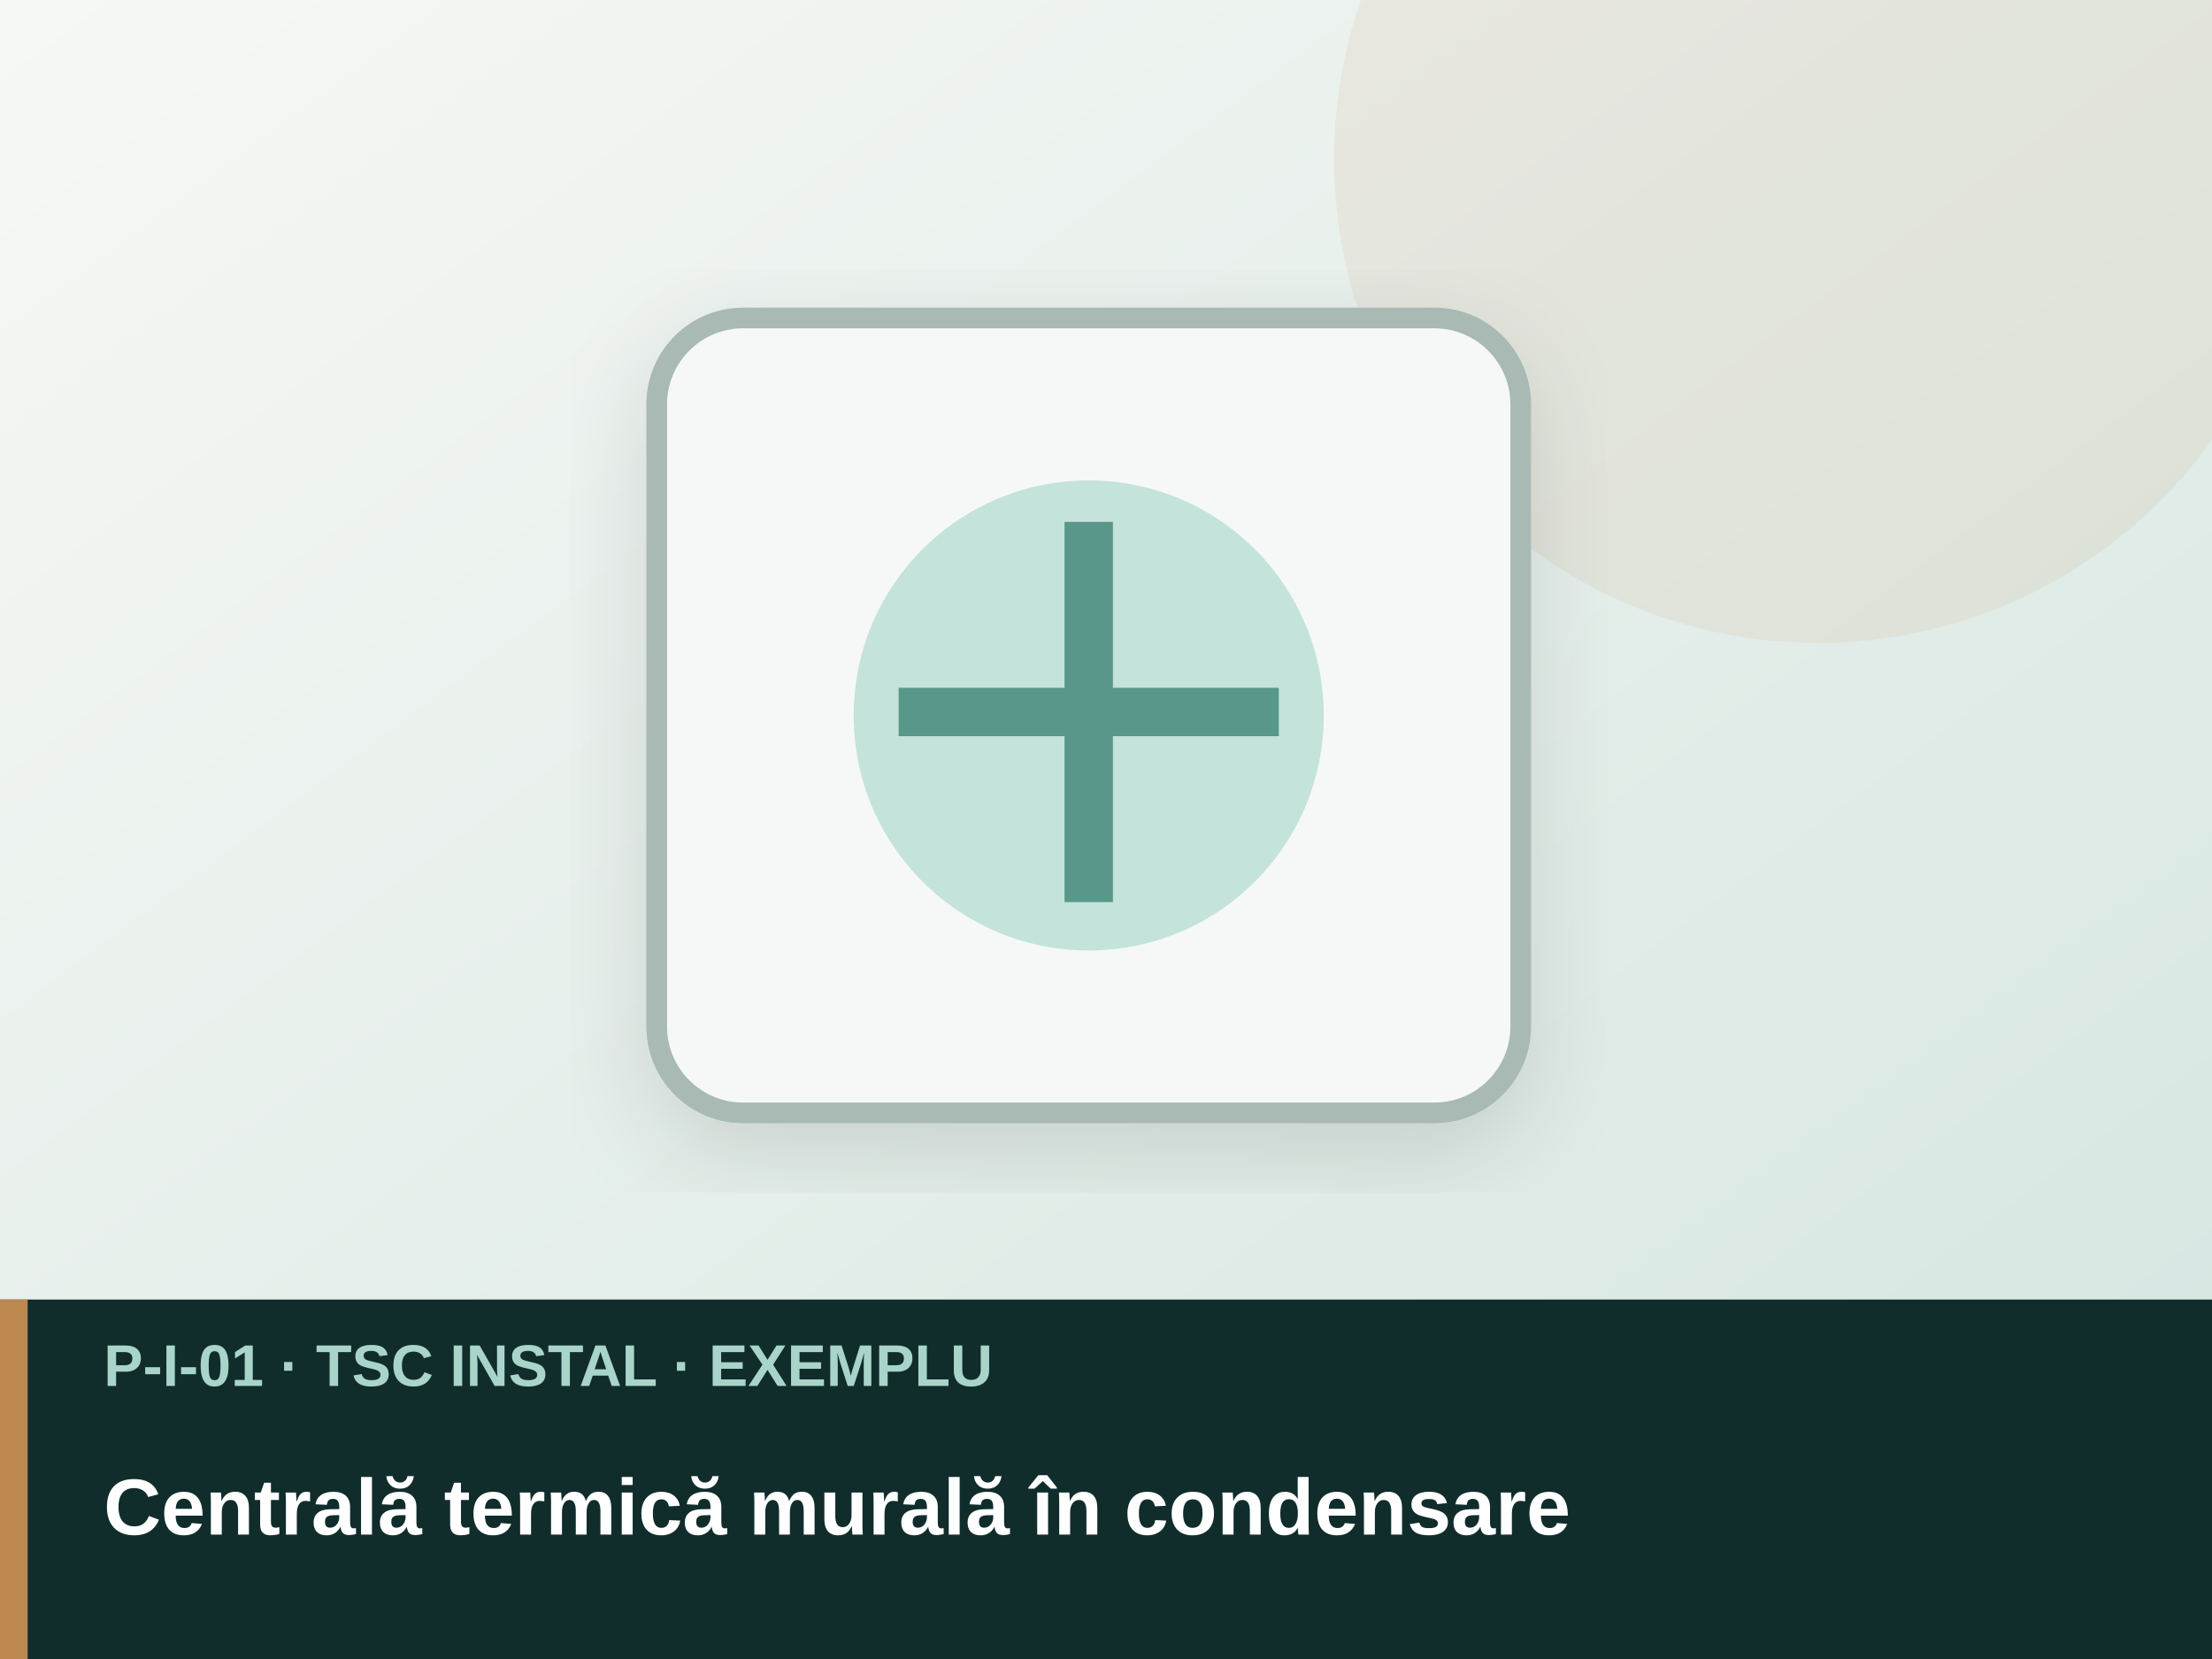
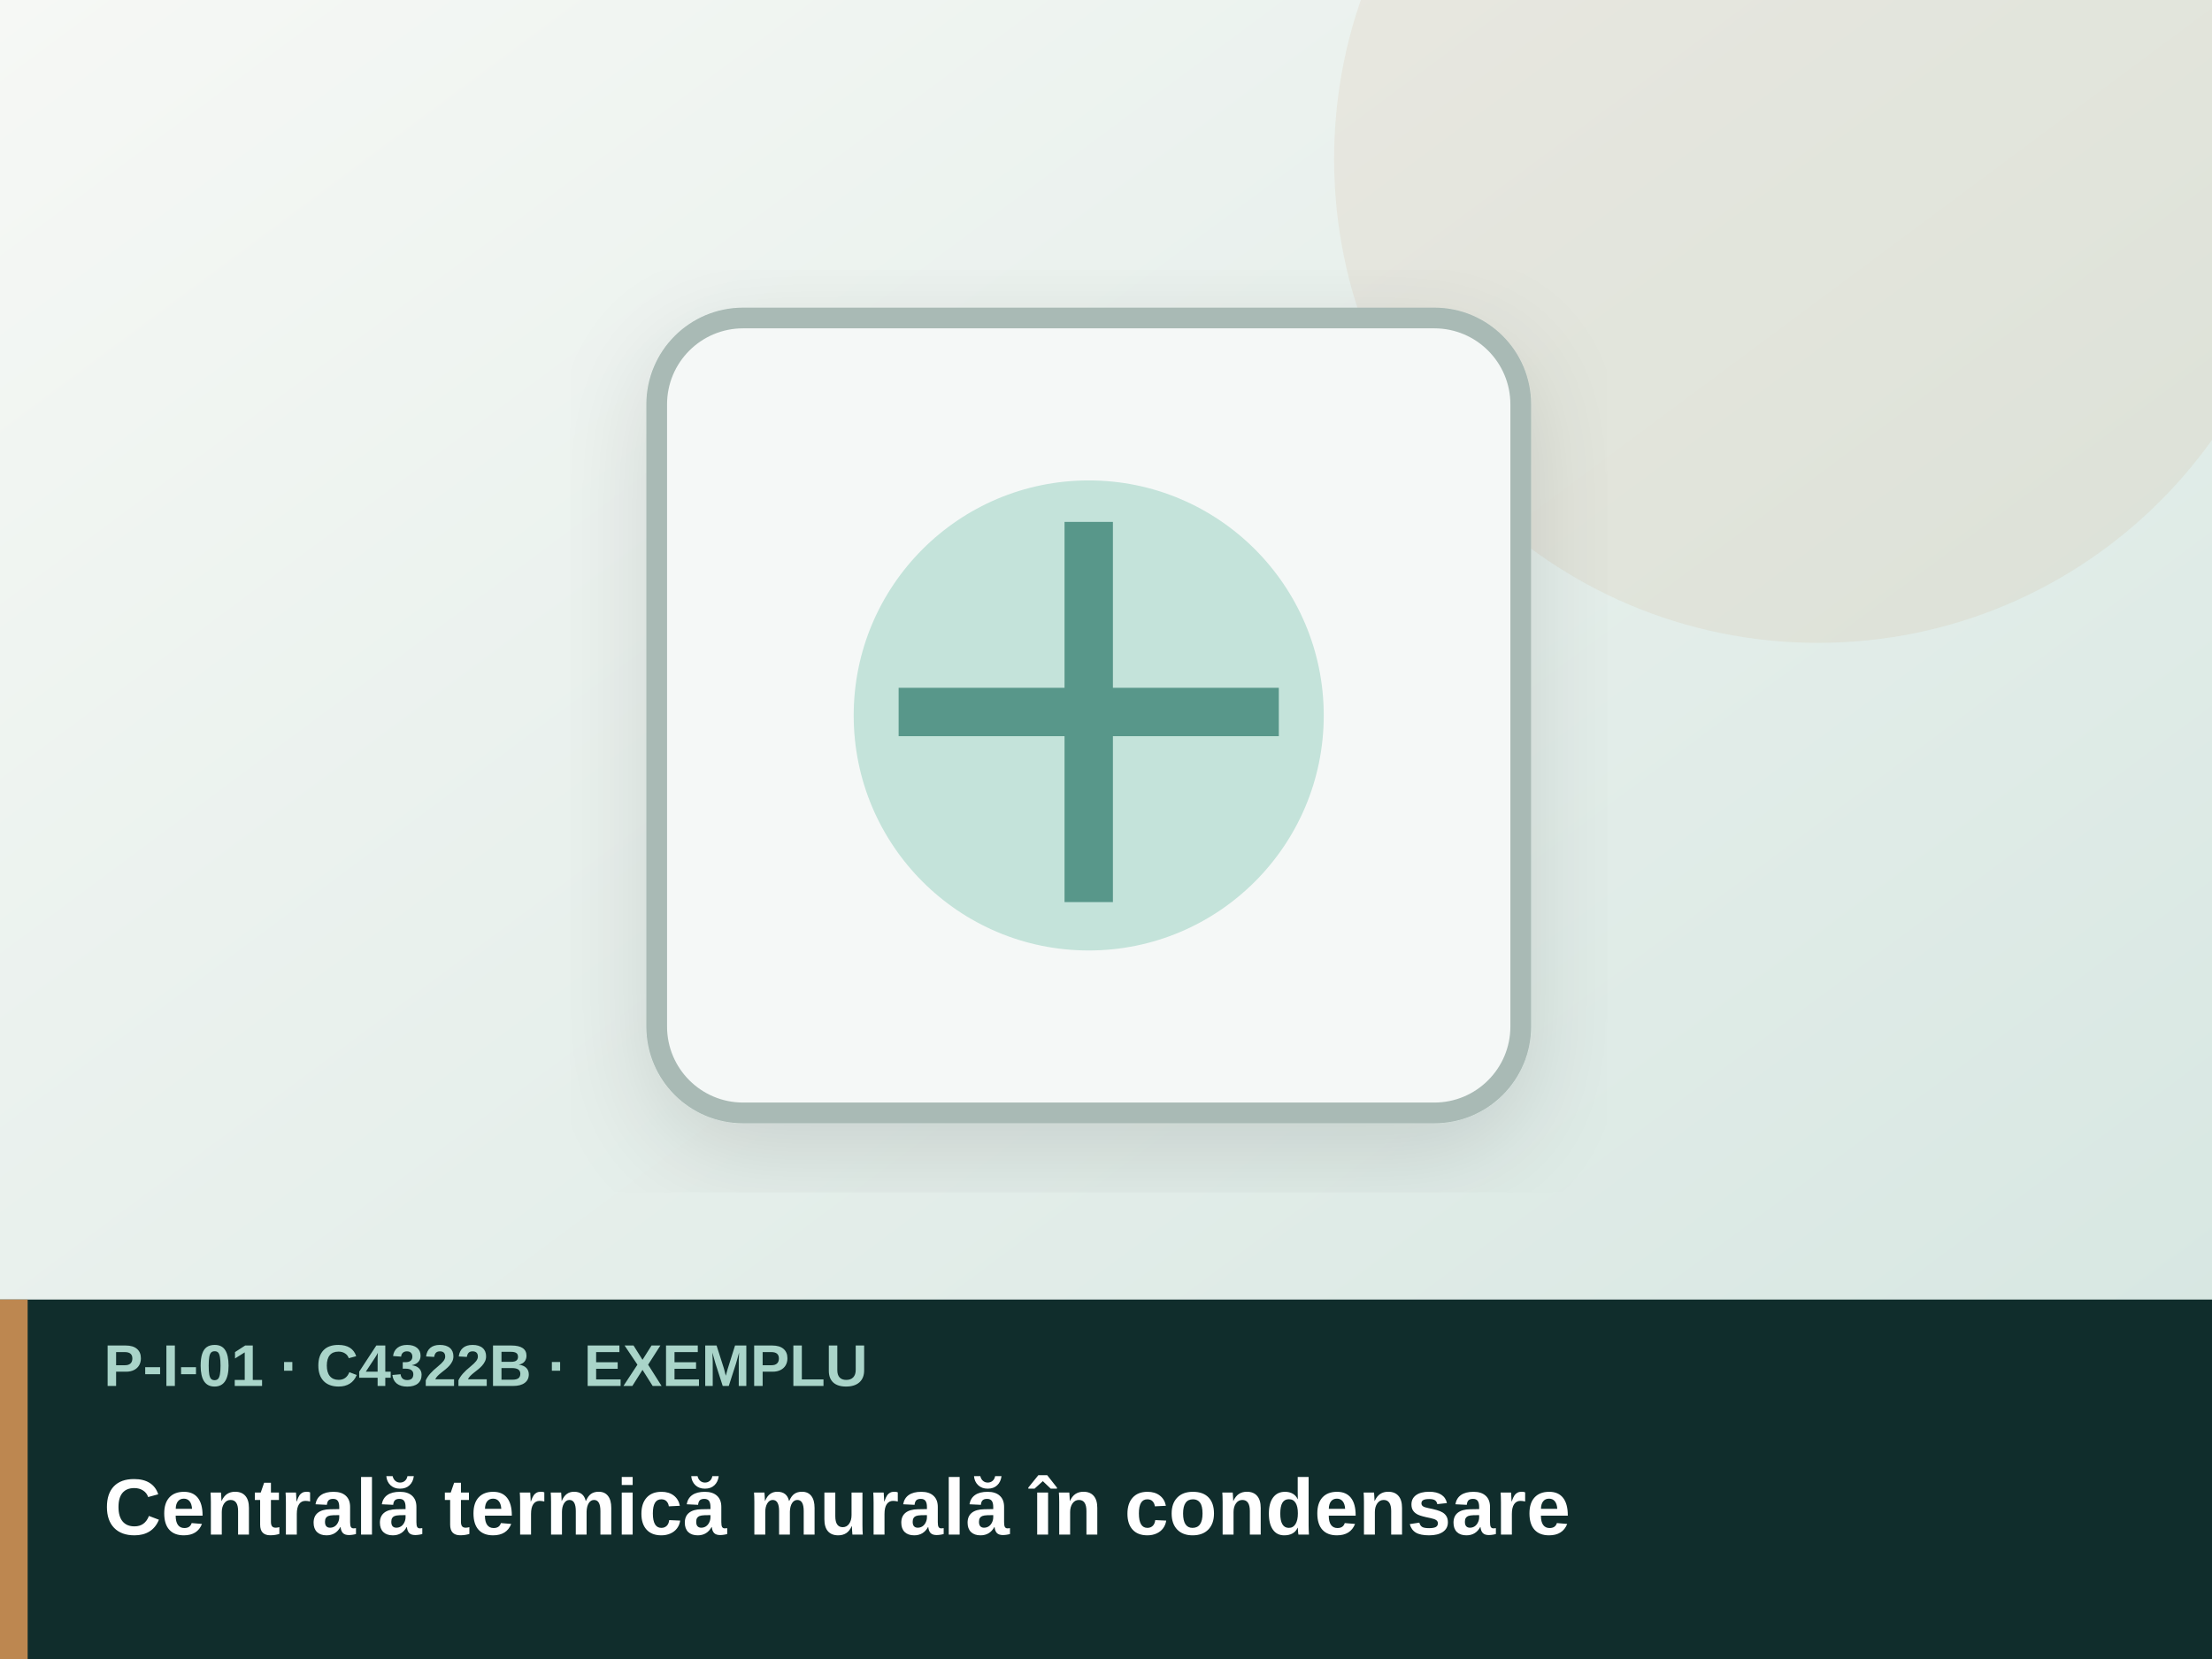
<svg xmlns="http://www.w3.org/2000/svg" width="640" height="480" viewBox="0 0 640 480" role="img" aria-label="Centrală termică murală în condensare — ilustrație demonstrativă">
  <defs>
    <linearGradient id="bg" x1="0" y1="0" x2="1" y2="1">
      <stop stop-color="#f6f8f5" />
      <stop offset="1" stop-color="#d4e5e0" />
    </linearGradient>
    <filter id="shadow">
      <feDropShadow dx="0" dy="9" stdDeviation="14" flood-opacity=".12" />
    </filter>
  </defs>
  <rect width="640" height="480" fill="url(#bg)" />
  <circle cx="526" cy="46" r="140" fill="#bd8750" opacity=".1" />
  <g filter="url(#shadow)">
    <rect x="190" y="92" width="250" height="230" rx="25" fill="#f5f8f7" stroke="#a9bab5" stroke-width="6" />
    <circle cx="315" cy="207" r="68" fill="#c4e3da" />
    <path d="M260 206h110m-55-55v110" stroke="#59978a" stroke-width="14" />
  </g>
  <rect y="376" width="640" height="104" fill="#102d2c" />
  <rect y="376" width="8" height="104" fill="#bd8750" />
-   <text x="30" y="401" fill="#a9d4c9" font-family="Arial,sans-serif" font-size="17" font-weight="bold">P-I-01 · TSC INSTAL · EXEMPLU</text>
+   <text x="30" y="401" fill="#a9d4c9" font-family="Arial,sans-serif" font-size="17" font-weight="bold">P-I-01 · C4322B · EXEMPLU</text>
  <text x="30" y="444" fill="#fff" font-family="Arial,sans-serif" font-size="23" font-weight="bold" textLength="481" lengthAdjust="spacingAndGlyphs">Centrală termică murală în condensare</text>
</svg>
